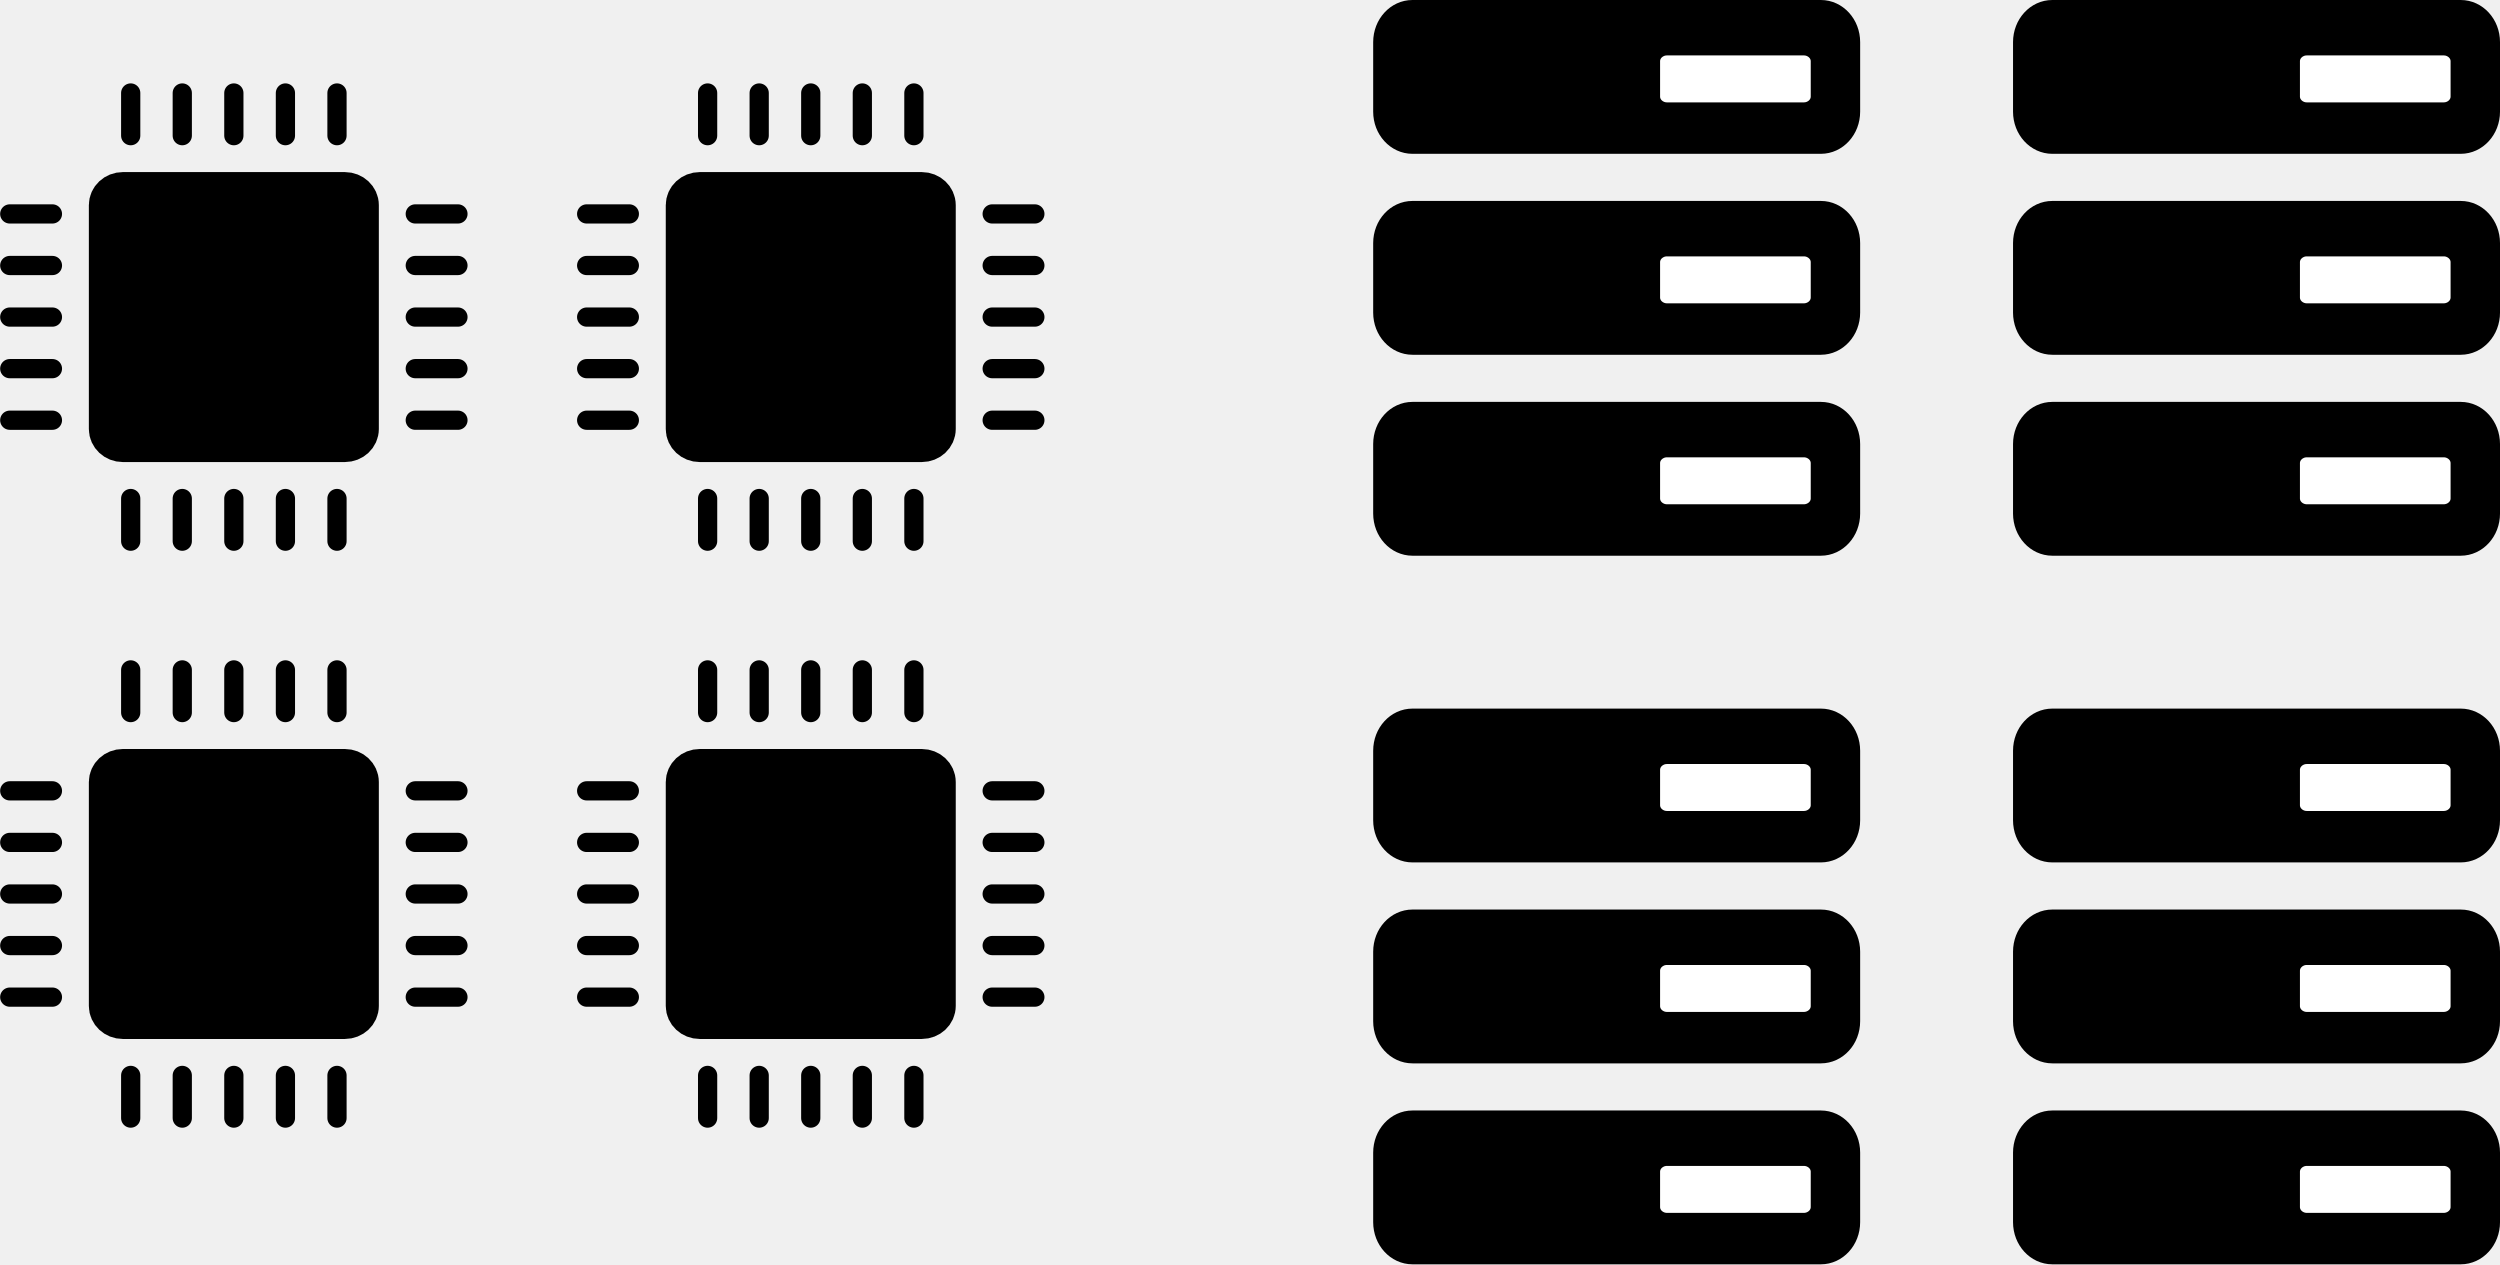
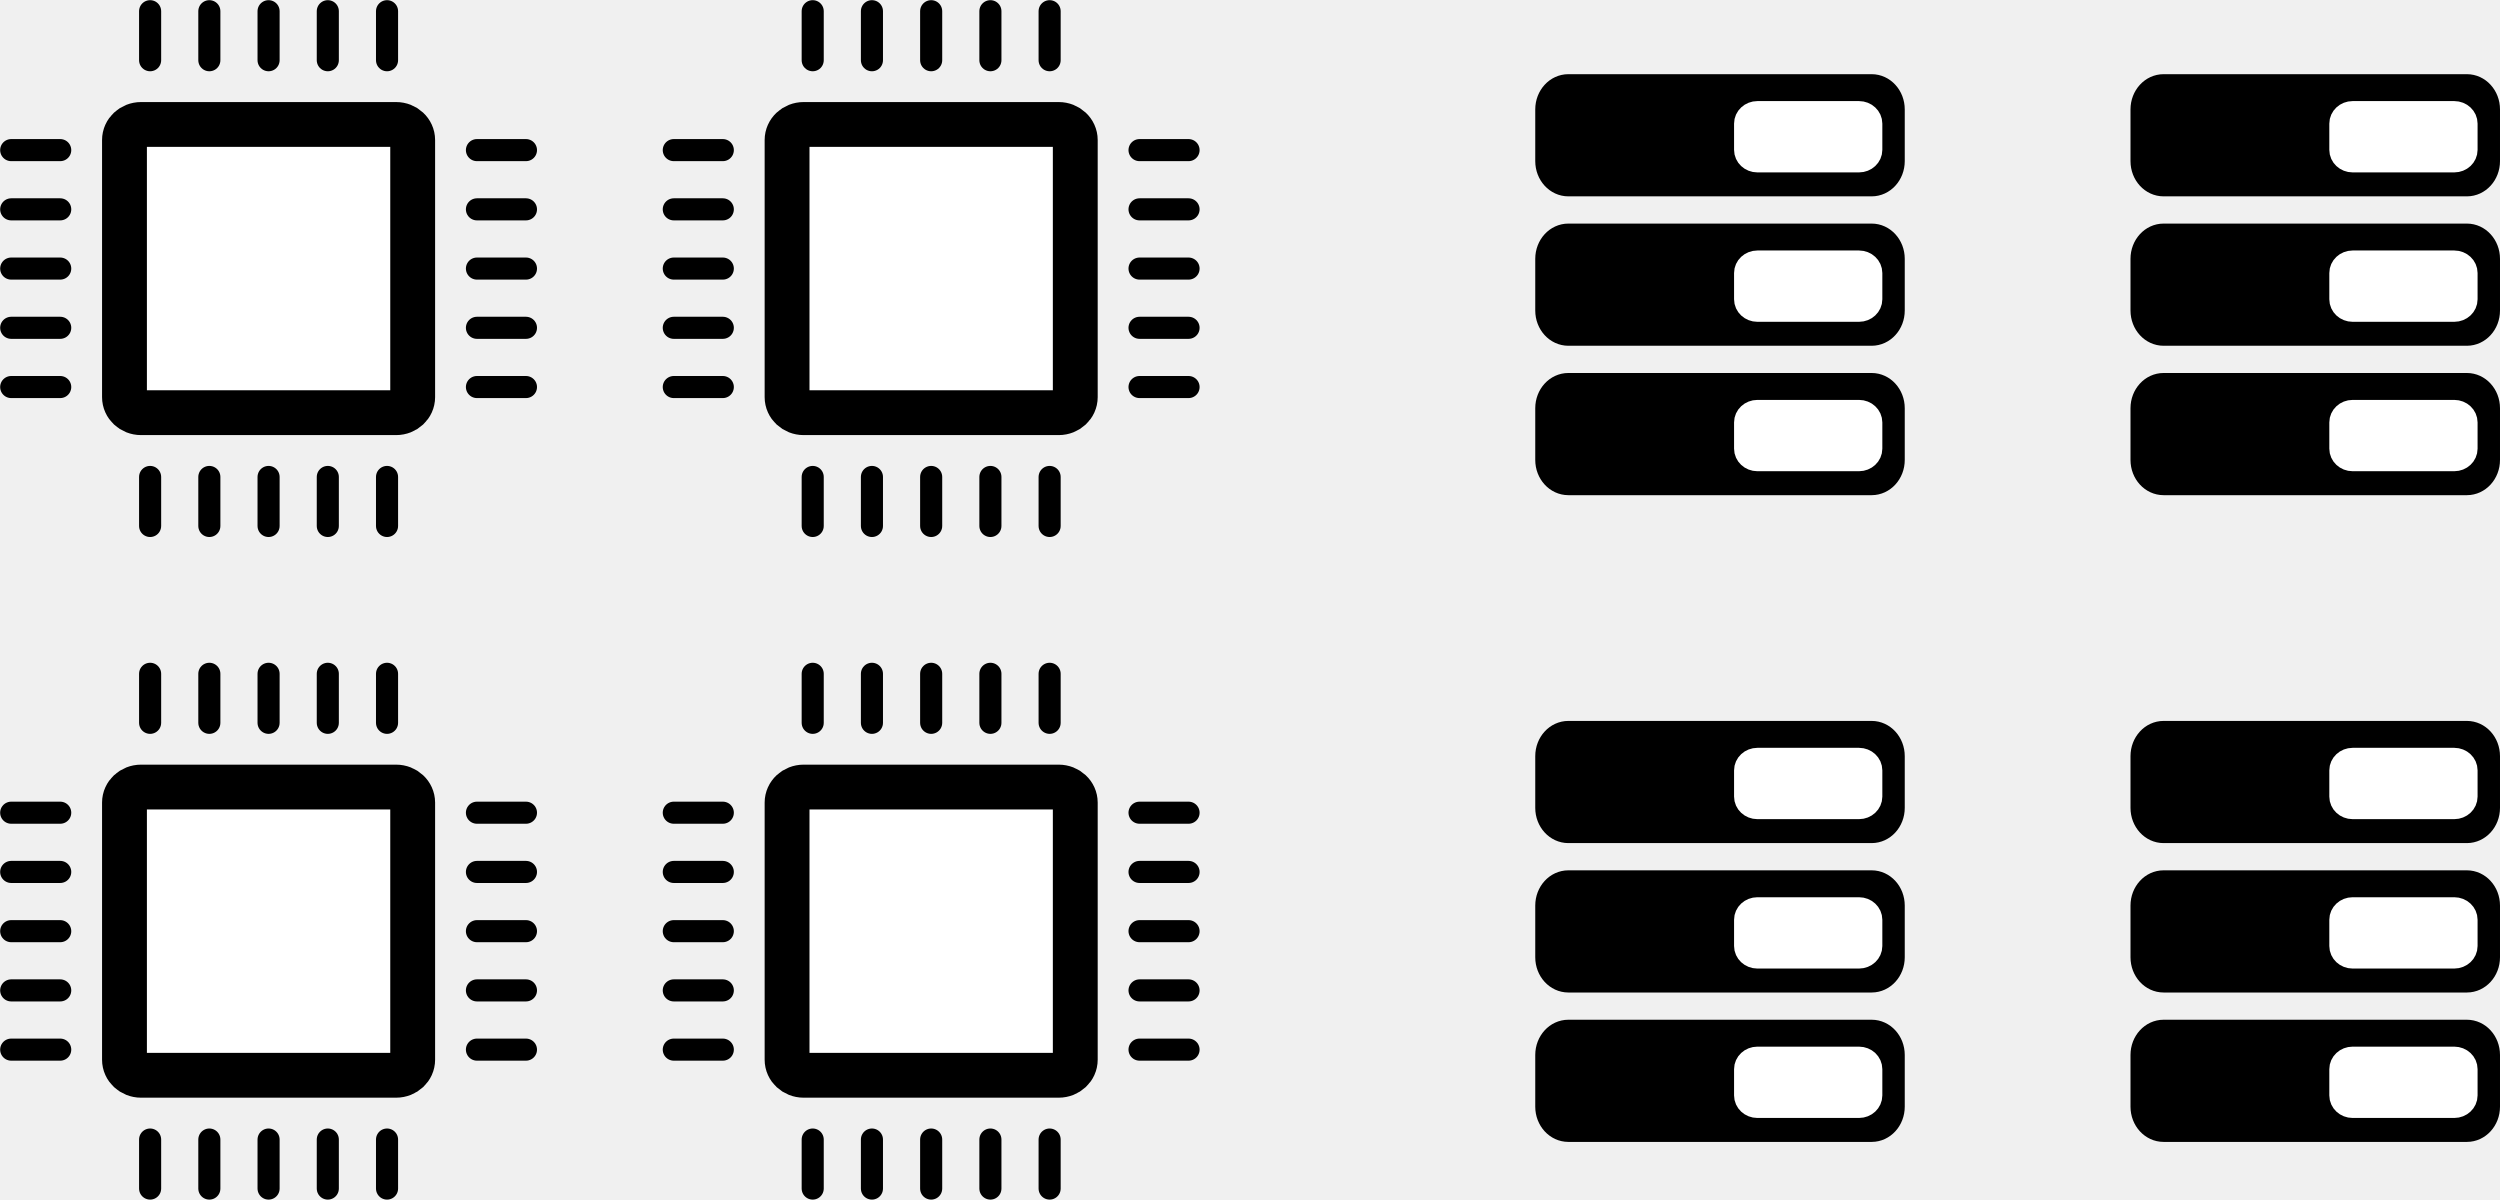
- <svg xmlns="http://www.w3.org/2000/svg" xmlns:xlink="http://www.w3.org/1999/xlink" width="151.426mm" height="76.58mm" viewBox="0 0 151.426 76.58" version="1.1" id="svg8">
+ <svg xmlns="http://www.w3.org/2000/svg" xmlns:xlink="http://www.w3.org/1999/xlink" width="131.845mm" height="63.273mm" viewBox="0 0 131.845 63.273" version="1.1" id="svg8">
  <defs id="defs2" />
-   <g id="layer1" transform="translate(-23.38681,-11.99476)">
+   <g id="layer1" transform="translate(-23.38681,-17.03589)">
    <g id="g4673" transform="translate(13.89801,5.87993)">
      <g transform="translate(-1.336348,-16.30344)" id="g4651">
-         <rect style="opacity:1;fill:#000000;fill-opacity:1;stroke:#000000;stroke-width:2.365;stroke-linecap:square;stroke-linejoin:round;stroke-miterlimit:4;stroke-dasharray:none;stroke-dashoffset:0;stroke-opacity:1" id="rect4504" width="15.199" height="15.199" x="17.39" y="34.024" rx="0.875" ry="0.818" />
+         <rect style="opacity:1;fill:#ffffff;fill-opacity:1;stroke:#000000;stroke-width:2.365;stroke-linecap:square;stroke-linejoin:round;stroke-miterlimit:4;stroke-dasharray:none;stroke-dashoffset:0;stroke-opacity:1" id="rect4504" width="15.199" height="15.199" x="17.39" y="34.024" rx="0.875" ry="0.818" />
        <g id="g4633" transform="translate(-0.04314164,0.00250109)">
          <path id="path4506" d="m 18.785,28.048 v 2.585" style="fill:none;fill-rule:evenodd;stroke:#000000;stroke-width:1.165;stroke-linecap:round;stroke-linejoin:miter;stroke-miterlimit:4;stroke-dasharray:none;stroke-opacity:1" />
          <use height="100%" width="100%" transform="translate(3.123711)" id="use4527" xlink:href="#path4506" y="0" x="0" />
          <use height="100%" width="100%" transform="translate(6.247425)" id="use4529" xlink:href="#path4506" y="0" x="0" />
          <use height="100%" width="100%" transform="translate(9.371137)" id="use4531" xlink:href="#path4506" y="0" x="0" />
          <use height="100%" width="100%" transform="translate(12.49485)" id="use4533" xlink:href="#path4506" y="0" x="0" />
        </g>
        <use x="0" y="0" xlink:href="#g4633" id="use4635" transform="rotate(90,24.9897,41.62396)" width="100%" height="100%" />
        <use x="0" y="0" xlink:href="#g4633" id="use4637" transform="translate(0,24.56249)" width="100%" height="100%" />
        <use x="0" y="0" xlink:href="#g4633" id="use4639" transform="rotate(90,12.70846,29.34272)" width="100%" height="100%" />
      </g>
      <use height="100%" width="100%" transform="translate(34.94371)" id="use4653" xlink:href="#g4651" y="0" x="0" />
      <use height="100%" width="100%" transform="translate(0,34.94371)" id="use4655" xlink:href="#g4651" y="0" x="0" />
      <use height="100%" width="100%" transform="translate(34.94371,34.94371)" id="use4657" xlink:href="#g4651" y="0" x="0" />
    </g>
-     <g id="g4736" transform="translate(12.44482,-7.750816)">
-       <g transform="translate(0.1336348)" id="g4723">
-         <rect style="opacity:1;fill:#000000;fill-opacity:1;stroke:#000000;stroke-width:1.165;stroke-linecap:round;stroke-linejoin:round;stroke-miterlimit:4;stroke-dasharray:none;stroke-dashoffset:0;stroke-opacity:1" id="rect4677-8" width="28.331" height="8.152" x="94.565" y="20.328" rx="1.797" ry="1.968" />
-         <rect ry="0.935" rx="1" y="22.52" x="110.778" height="4.009" width="10.29" id="rect4729" style="opacity:1;fill:#ffffff;fill-opacity:1;stroke:#000000;stroke-width:1.165;stroke-linecap:round;stroke-linejoin:round;stroke-miterlimit:4;stroke-dasharray:none;stroke-dashoffset:0;stroke-opacity:1" />
+     <g id="g4736" transform="matrix(0.6467013,0,0,0.6473669,43.69365,8.371301)" style="stroke-width:1.546">
+       <g transform="translate(0.1336348)" id="g4723" style="stroke-width:1.546">
+         <rect style="opacity:1;fill:#000000;fill-opacity:1;stroke:#000000;stroke-width:1.801;stroke-linecap:round;stroke-linejoin:round;stroke-miterlimit:4;stroke-dasharray:none;stroke-dashoffset:0;stroke-opacity:1" id="rect4677-8" width="28.331" height="8.152" x="94.565" y="20.328" rx="1.797" ry="1.968" />
+         <rect ry="0.935" rx="1" y="22.52" x="110.778" height="4.009" width="10.29" id="rect4729" style="opacity:1;fill:#ffffff;fill-opacity:1;stroke:#ffffff;stroke-width:1.801;stroke-linecap:round;stroke-linejoin:round;stroke-miterlimit:4;stroke-dasharray:none;stroke-dashoffset:0;stroke-opacity:1" />
      </g>
-       <use height="100%" width="100%" transform="translate(0,12.17149)" id="use4725" xlink:href="#g4723" y="0" x="0" />
-       <use height="100%" width="100%" transform="translate(0,12.17152)" id="use4727" xlink:href="#use4725" y="0" x="0" />
+       <use height="100%" width="100%" transform="translate(0,12.17149)" id="use4725" xlink:href="#g4723" y="0" x="0" style="stroke-width:1.546" />
+       <use height="100%" width="100%" transform="translate(0,12.17152)" id="use4727" xlink:href="#use4725" y="0" x="0" style="stroke-width:1.546" />
    </g>
-     <use x="0" y="0" xlink:href="#g4736" id="use4752" transform="translate(38.75599)" width="100%" height="100%" />
-     <use x="0" y="0" xlink:href="#use4752" id="use4754" transform="translate(-38.75599,42.92015)" width="100%" height="100%" />
-     <use x="0" y="0" xlink:href="#use4754" id="use4756" transform="translate(38.75599)" width="100%" height="100%" />
+     <use x="0" y="0" xlink:href="#g4736" id="use4752" transform="translate(31.39207)" width="100%" height="100%" style="stroke-width:1.546" />
+     <use x="0" y="0" xlink:href="#use4752" id="use4754" transform="translate(-31.39207,34.10787)" width="100%" height="100%" style="stroke-width:1.546" />
+     <use x="0" y="0" xlink:href="#use4754" id="use4756" transform="translate(31.39207)" width="100%" height="100%" style="stroke-width:1.546" />
  </g>
</svg>
